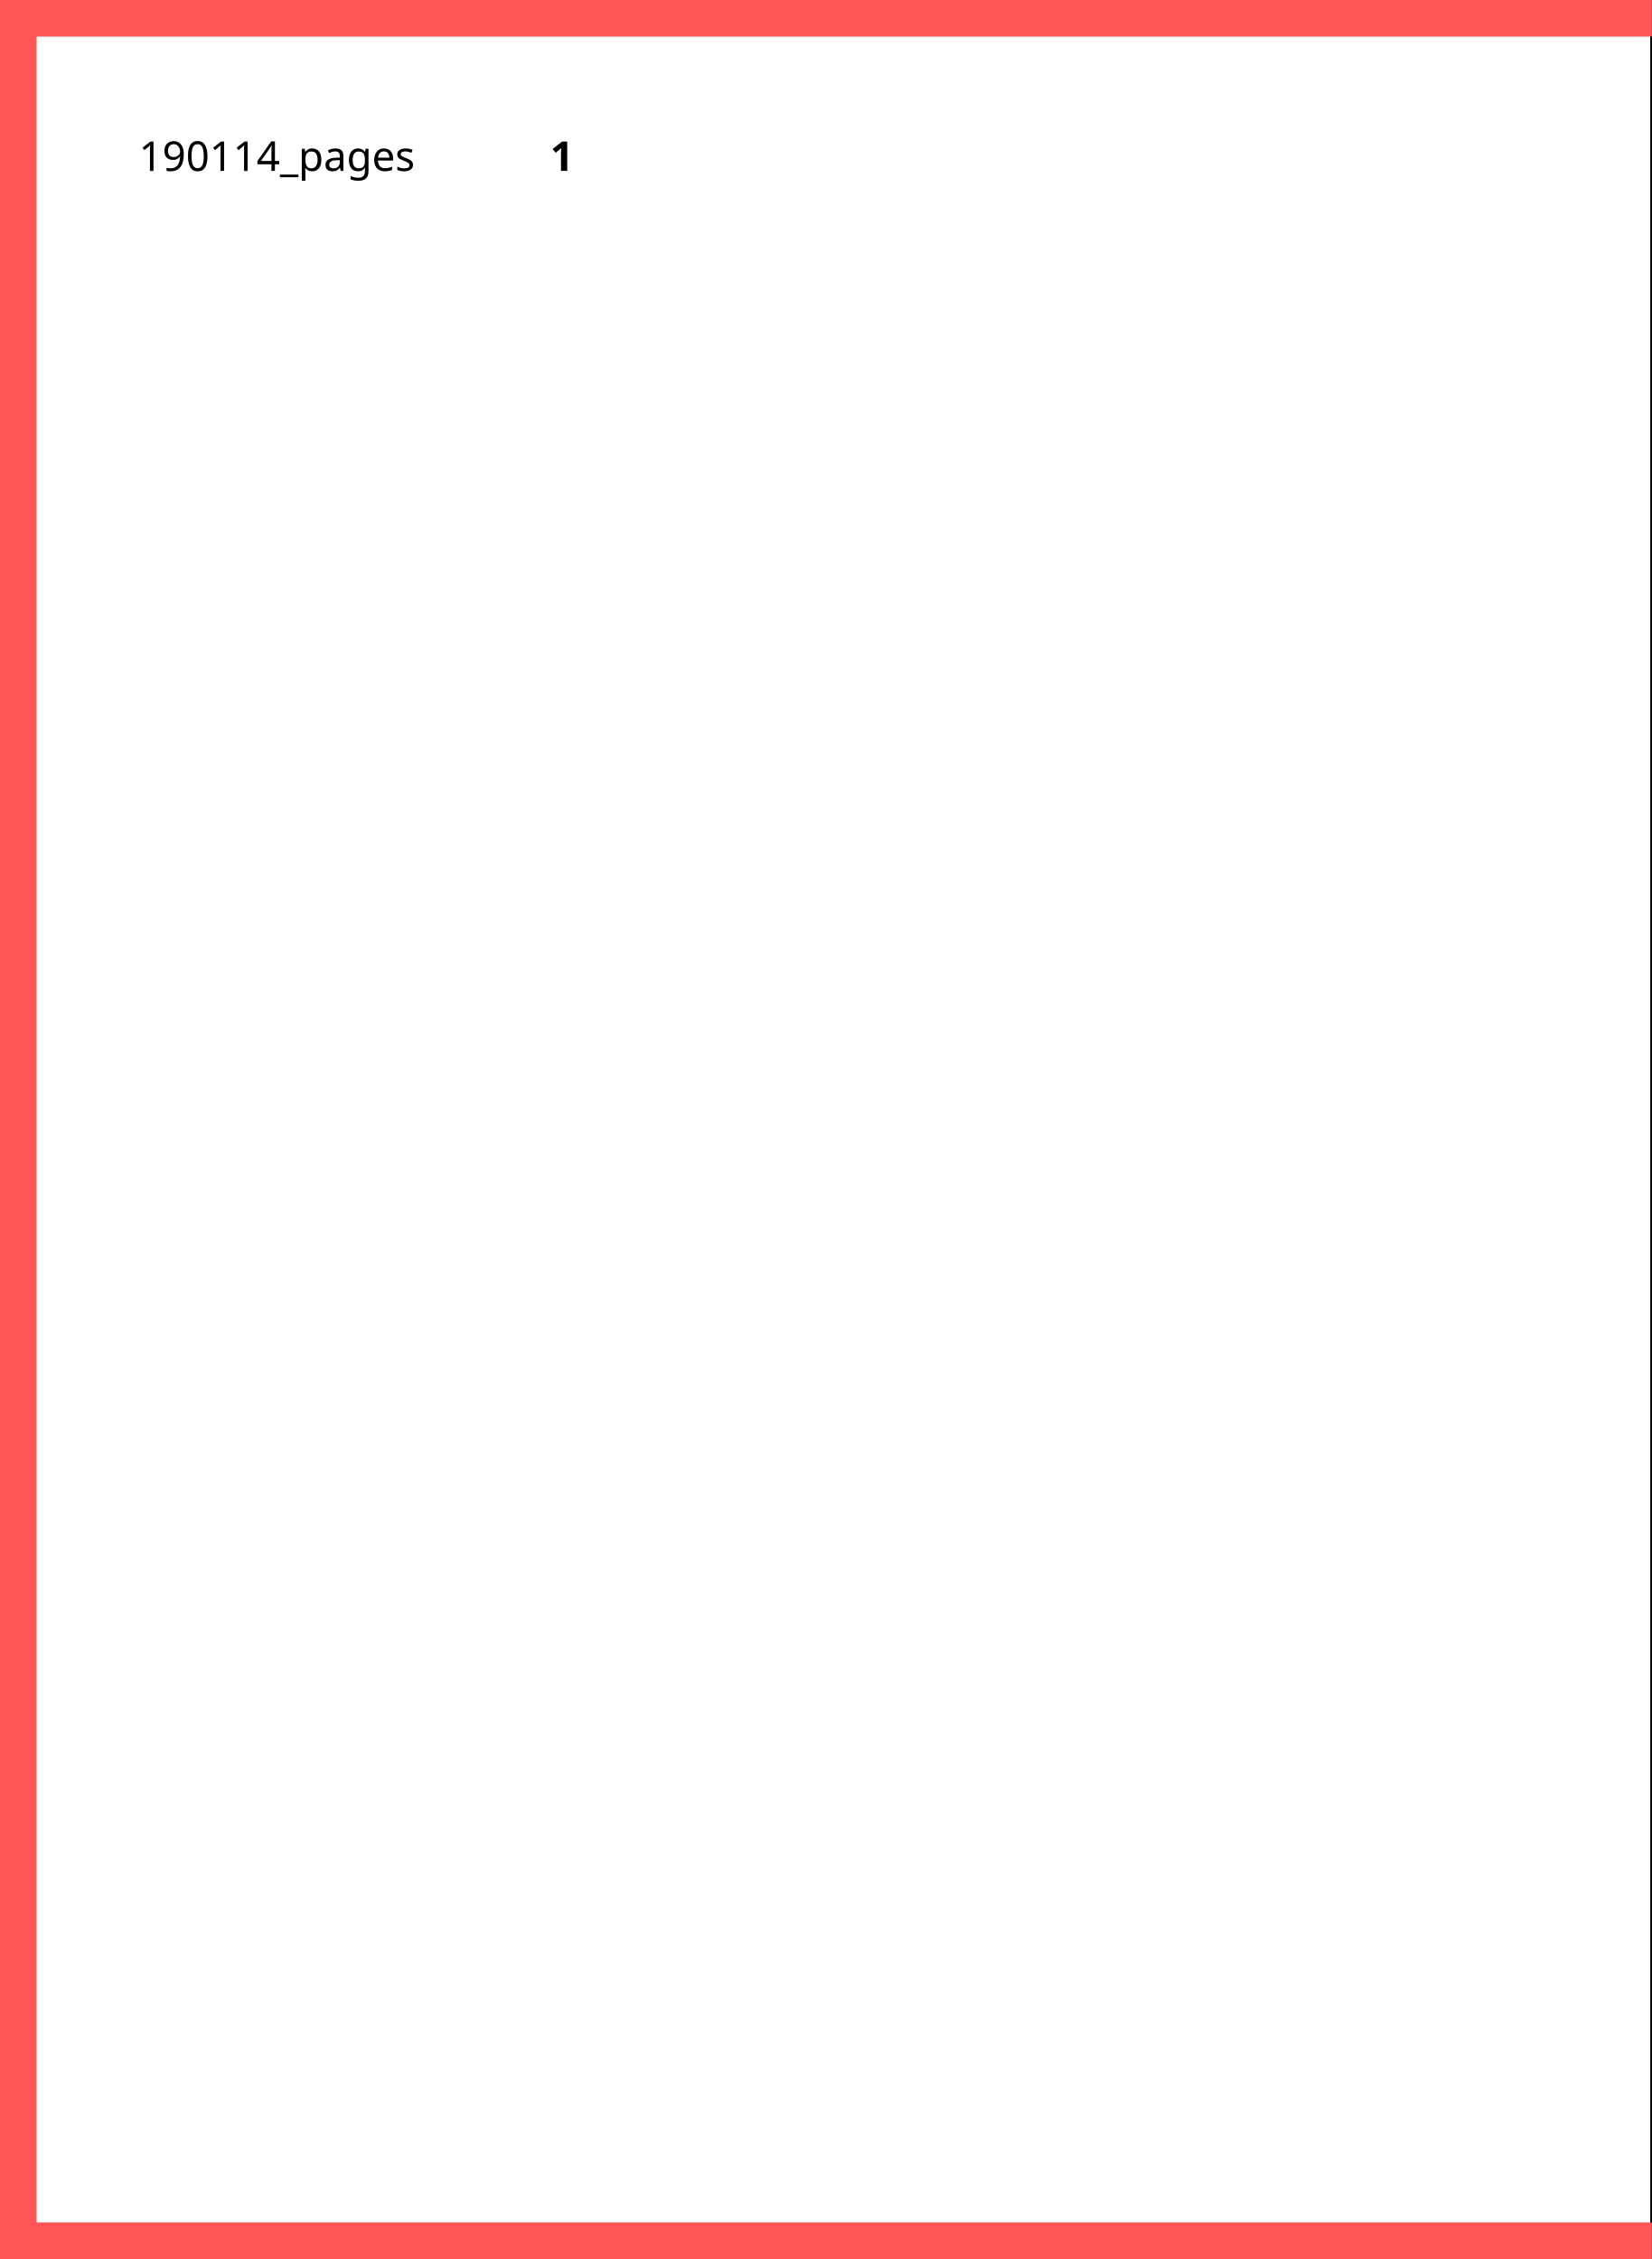
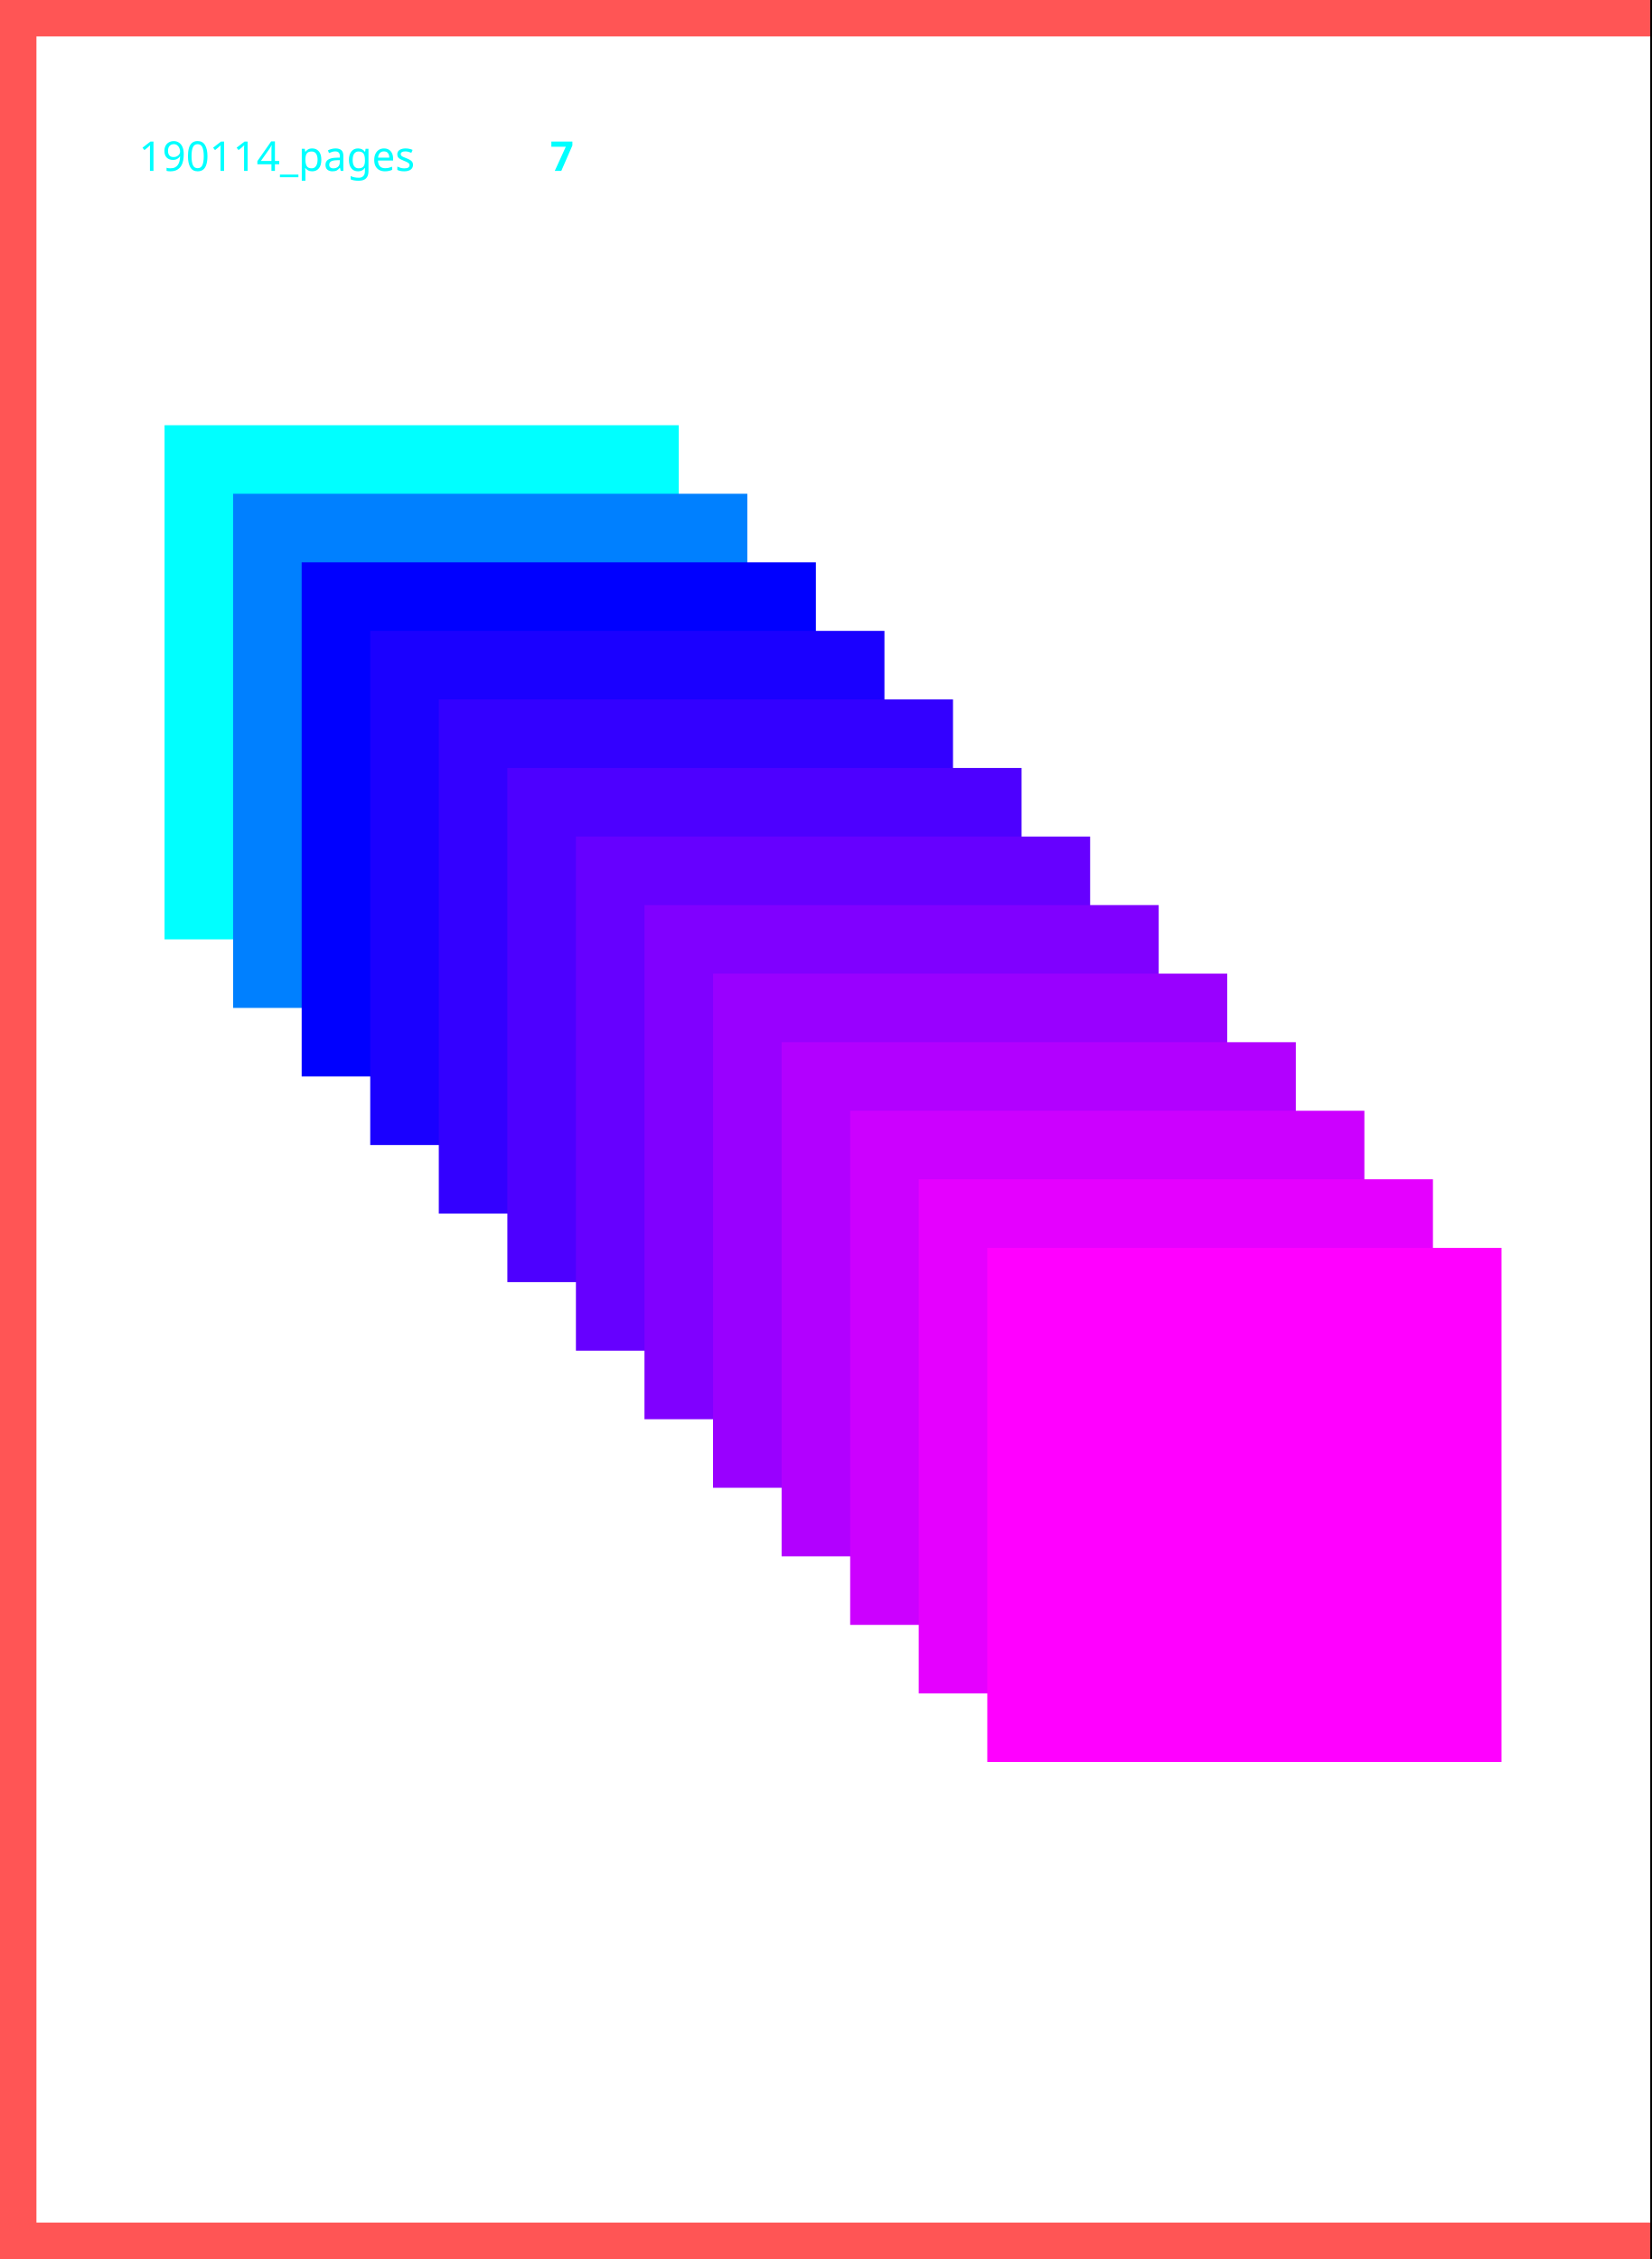
<svg xmlns="http://www.w3.org/2000/svg" id="svg2" version="1.1" width="481.89" height="659.055" xml:space="preserve">
  <defs id="defs6" />
  <g id="layer1" style="display:inline" transform="translate(0,4.7460937e-6)">
    <path style="fill:#ff5555;stroke:none" d="m 481.89,-1.5000001e-6 481.89,0 0,659.055 -481.89,0 z" id="evenplus" />
    <path id="oddplus" d="m -1.9e-5,-1.5000001e-6 481.89,0 0,659.055 -481.89,0 z" style="fill:#ff5555;stroke:none" />
    <path id="even" d="m 481.89,10.63 471.26,0 0,637.795 -471.26,0 z" style="fill:#ffffff;stroke:none" />
    <path id="odd" d="m 10.63,10.63 471.26,0 0,637.795 -471.26,0 z" style="fill:#ffffff;stroke:none" />
    <path style="fill:none;stroke:#000000;stroke-width:1" d="m 481.89,669.055 0,-679.055" id="bind" />
  </g>
-   <g transform="translate(0,4.7460937e-6)" style="display:inline" id="g3115">
+   <g transform="translate(0,4.7460937e-6)" style="display:none" id="g3115">
    <path style="fill:#ff5555;stroke:none" d="m 0,0 0,659.062 481.875,0 0,-10.625 -471.25,0 0,-637.812 471.25,0 L 481.875,0 0,0 z" transform="translate(0,-4.7460937e-6)" id="path3119" />
  </g>
  <g id="g3131" style="display:none" transform="translate(0,4.7460937e-6)" />
  <g transform="translate(0,4.7460937e-6)" style="display:none" id="g3147">
    <path style="fill:#ff5555;stroke:none" d="m 481.875,0 0,10.625 471.281,0 0,637.812 -471.281,0 0,10.625 481.906,0 L 963.781,0 481.875,0 z" transform="translate(0,-4.7460937e-6)" id="path3149" />
    <path style="fill:#ff5555;stroke:none" d="m 0,0 0,659.062 481.875,0 0,-10.625 -471.25,0 0,-637.812 471.25,0 L 481.875,0 0,0 z" transform="translate(0,-4.7460937e-6)" id="path3151" />
  </g>
-   <g id="g3163" style="display:none" transform="translate(0,4.7460937e-6)">
-     <path style="fill:#ff5555;stroke:none" d="m 481.875,0 0,10.625 471.281,0 0,637.812 -471.281,0 0,10.625 481.906,0 L 963.781,0 481.875,0 z" transform="translate(0,-4.7460937e-6)" id="path3165" />
-     <path style="fill:#ff5555;stroke:none" d="m 0,0 0,659.062 481.875,0 0,-10.625 -471.25,0 0,-637.812 471.25,0 L 481.875,0 0,0 z" transform="translate(0,-4.7460937e-6)" id="path3167" />
-   </g>
-   <g id="layer4">
+   <g id="layer4" style="display:none">
    <path id="path3084-3" d="m 857.51,329.528 c 0,77.315 -62.676,139.99 -139.99,139.99 -77.315,0 -139.99,-62.676 -139.99,-139.99 0,-77.315 62.676,-139.99 139.99,-139.99 77.315,0 139.99,62.676 139.99,139.99 z" style="color:#000000;fill:#ff00ff;fill-opacity:1;fill-rule:nonzero;stroke:none;stroke-width:1px;marker:none;visibility:visible;display:inline;overflow:visible;enable-background:accumulate" />
  </g>
-   <g id="layer2" style="display:inline">
+   <g id="layer2" style="display:none">
    <text xml:space="preserve" style="font-size:12px;font-style:normal;font-variant:normal;font-weight:normal;font-stretch:normal;text-align:start;line-height:100%;letter-spacing:0px;word-spacing:0px;writing-mode:lr-tb;text-anchor:start;fill:#000000;fill-opacity:1;stroke:none;font-family:Sans;-inkscape-font-specification:Sans" x="40.503" y="49.854" id="text3022">
      <tspan id="tspan3024" x="40.503" y="49.854">190114_pages</tspan>
    </text>
    <text id="text3026" y="49.854" x="160.503" style="font-size:12px;font-style:normal;font-variant:normal;font-weight:bold;font-stretch:normal;text-align:start;line-height:100%;letter-spacing:0px;word-spacing:0px;writing-mode:lr-tb;text-anchor:start;fill:#000000;fill-opacity:1;stroke:none;font-family:Sans;-inkscape-font-specification:Sans Bold" xml:space="preserve">
      <tspan y="49.854" x="160.503" id="tspan3028">1</tspan>
    </text>
    <text id="text3030" y="49.854" x="795.503" style="font-size:12px;font-style:normal;font-variant:normal;font-weight:normal;font-stretch:normal;text-align:start;line-height:100%;letter-spacing:0px;word-spacing:0px;writing-mode:lr-tb;text-anchor:start;fill:#ff00ff;fill-opacity:1;stroke:none;font-family:Sans;-inkscape-font-specification:Sans" xml:space="preserve">
      <tspan y="49.854" x="795.503" id="tspan3032">190114_pages</tspan>
    </text>
    <text xml:space="preserve" style="font-size:12px;font-style:normal;font-variant:normal;font-weight:bold;font-stretch:normal;text-align:start;line-height:100%;letter-spacing:0px;word-spacing:0px;writing-mode:lr-tb;text-anchor:start;fill:#ff00ff;fill-opacity:1;stroke:none;font-family:Sans;-inkscape-font-specification:Sans Bold" x="915.503" y="49.854" id="text3034">
      <tspan id="tspan3036" x="915.503" y="49.854">2</tspan>
    </text>
  </g>
  <g id="layer3" style="display:none">
    <path style="color:#000000;fill:#00ffff;fill-opacity:1;fill-rule:nonzero;stroke:none;stroke-width:1px;marker:none;visibility:visible;display:inline;overflow:visible;enable-background:accumulate" d="m 386.25,329.528 c 0,77.315 -62.676,139.99 -139.99,139.99 -77.315,0 -139.99,-62.676 -139.99,-139.99 0,-77.315 62.676,-139.99 139.99,-139.99 77.315,0 139.99,62.676 139.99,139.99 z" id="path3081" />
    <path id="path3084" d="m 857.51,329.528 c 0,77.315 -62.676,139.99 -139.99,139.99 -77.315,0 -139.99,-62.676 -139.99,-139.99 0,-77.315 62.676,-139.99 139.99,-139.99 77.315,0 139.99,62.676 139.99,139.99 z" style="color:#000000;fill:#ffff00;fill-opacity:1;fill-rule:nonzero;stroke:none;stroke-width:1px;marker:none;visibility:visible;display:inline;overflow:visible;enable-background:accumulate" />
  </g>
  <g id="g3012" style="display:none">
    <text xml:space="preserve" style="font-size:12px;font-style:normal;font-variant:normal;font-weight:normal;font-stretch:normal;text-align:start;line-height:100%;letter-spacing:0px;word-spacing:0px;writing-mode:lr-tb;text-anchor:start;fill:#00ffff;fill-opacity:1;stroke:none;display:inline;font-family:Sans;-inkscape-font-specification:Sans" x="40.503" y="49.854" id="text3022-0">
      <tspan id="tspan3024-1" x="40.503" y="49.854">190114_pages</tspan>
    </text>
    <text id="text3026-1" y="49.854" x="160.503" style="font-size:12px;font-style:normal;font-variant:normal;font-weight:bold;font-stretch:normal;text-align:start;line-height:100%;letter-spacing:0px;word-spacing:0px;writing-mode:lr-tb;text-anchor:start;fill:#00ffff;fill-opacity:1;stroke:none;display:inline;font-family:Sans;-inkscape-font-specification:Sans Bold" xml:space="preserve">
      <tspan y="49.854" x="160.503" id="tspan3028-0">3</tspan>
    </text>
    <text id="text3030-1" y="49.854" x="795.503" style="font-size:12px;font-style:normal;font-variant:normal;font-weight:normal;font-stretch:normal;text-align:start;line-height:100%;letter-spacing:0px;word-spacing:0px;writing-mode:lr-tb;text-anchor:start;fill:#ffff00;fill-opacity:1;stroke:none;display:inline;font-family:Sans;-inkscape-font-specification:Sans" xml:space="preserve">
      <tspan y="49.854" x="795.503" id="tspan3032-8">190114_pages</tspan>
    </text>
    <text xml:space="preserve" style="font-size:12px;font-style:normal;font-variant:normal;font-weight:bold;font-stretch:normal;text-align:start;line-height:100%;letter-spacing:0px;word-spacing:0px;writing-mode:lr-tb;text-anchor:start;fill:#ffff00;fill-opacity:1;stroke:none;display:inline;font-family:Sans;-inkscape-font-specification:Sans Bold" x="915.503" y="49.854" id="text3034-7">
      <tspan id="tspan3036-5" x="915.503" y="49.854">4</tspan>
    </text>
  </g>
  <g style="display:none" id="g3079">
    <text id="text3081" y="49.854" x="40.503" style="font-size:12px;font-style:normal;font-variant:normal;font-weight:normal;font-stretch:normal;text-align:start;line-height:100%;letter-spacing:0px;word-spacing:0px;writing-mode:lr-tb;text-anchor:start;fill:#000000;fill-opacity:1;stroke:none;display:inline;font-family:Sans;-inkscape-font-specification:Sans" xml:space="preserve">
      <tspan y="49.854" x="40.503" id="tspan3083">190114_pages</tspan>
    </text>
    <text xml:space="preserve" style="font-size:12px;font-style:normal;font-variant:normal;font-weight:bold;font-stretch:normal;text-align:start;line-height:100%;letter-spacing:0px;word-spacing:0px;writing-mode:lr-tb;text-anchor:start;fill:#000000;fill-opacity:1;stroke:none;display:inline;font-family:Sans;-inkscape-font-specification:Sans Bold" x="160.503" y="49.854" id="text3085">
      <tspan id="tspan3087" x="160.503" y="49.854">5</tspan>
    </text>
    <text xml:space="preserve" style="font-size:12px;font-style:normal;font-variant:normal;font-weight:normal;font-stretch:normal;text-align:start;line-height:100%;letter-spacing:0px;word-spacing:0px;writing-mode:lr-tb;text-anchor:start;fill:#000000;fill-opacity:1;stroke:none;display:inline;font-family:Sans;-inkscape-font-specification:Sans" x="795.503" y="49.854" id="text3089">
      <tspan id="tspan3091" x="795.503" y="49.854">190114_pages</tspan>
    </text>
    <text id="text3093" y="49.854" x="915.503" style="font-size:12px;font-style:normal;font-variant:normal;font-weight:bold;font-stretch:normal;text-align:start;line-height:100%;letter-spacing:0px;word-spacing:0px;writing-mode:lr-tb;text-anchor:start;fill:#000000;fill-opacity:1;stroke:none;display:inline;font-family:Sans;-inkscape-font-specification:Sans Bold" xml:space="preserve">
      <tspan y="49.854" x="915.503" id="tspan3095">6</tspan>
    </text>
  </g>
-   <g id="g3097" style="display:none">
-     <text xml:space="preserve" style="font-size:12px;font-style:normal;font-variant:normal;font-weight:normal;font-stretch:normal;text-align:start;line-height:100%;letter-spacing:0px;word-spacing:0px;writing-mode:lr-tb;text-anchor:start;fill:#000000;fill-opacity:1;stroke:none;display:inline;font-family:Sans;-inkscape-font-specification:Sans" x="40.503" y="49.854" id="text3099">
+   <g id="g3163" style="display:inline" transform="translate(0,4.7460937e-6)">
+     <path id="path3887" d="m 198,274.055 -150,0 0,-150 150,0 z" style="color:#000000;fill:#00ffff;fill-opacity:1;fill-rule:nonzero;stroke:none;stroke-width:5;marker:none;visibility:visible;display:inline;overflow:visible;enable-background:accumulate" />
+     <path style="color:#000000;fill:#0080ff;fill-opacity:1;fill-rule:nonzero;stroke:none;stroke-width:5;marker:none;visibility:visible;display:inline;overflow:visible;enable-background:accumulate" d="m 218,294.055 -150,0 0,-150 150,0 z" id="path3885" />
+     <path id="path3883" d="m 238,314.055 -150,0 0,-150 150,0 z" style="color:#000000;fill:#0000ff;fill-opacity:1;fill-rule:nonzero;stroke:none;stroke-width:5;marker:none;visibility:visible;display:inline;overflow:visible;enable-background:accumulate" />
+     <path style="color:#000000;fill:#1a00ff;fill-opacity:1;fill-rule:nonzero;stroke:none;stroke-width:5;marker:none;visibility:visible;display:inline;overflow:visible;enable-background:accumulate" d="m 258,334.055 -150,0 0,-150 150,0 z" id="path3881" />
+     <path id="path3879" d="m 278,354.055 -150,0 0,-150 150,0 z" style="color:#000000;fill:#3300ff;fill-opacity:1;fill-rule:nonzero;stroke:none;stroke-width:5;marker:none;visibility:visible;display:inline;overflow:visible;enable-background:accumulate" />
+     <path style="color:#000000;fill:#4d00ff;fill-opacity:1;fill-rule:nonzero;stroke:none;stroke-width:5;marker:none;visibility:visible;display:inline;overflow:visible;enable-background:accumulate" d="m 298,374.055 -150,0 0,-150 150,0 z" id="path3877" />
+     <path id="path3875" d="m 318,394.055 -150,0 0,-150 150,0 z" style="color:#000000;fill:#6600ff;fill-opacity:1;fill-rule:nonzero;stroke:none;stroke-width:5;marker:none;visibility:visible;display:inline;overflow:visible;enable-background:accumulate" />
+     <path style="color:#000000;fill:#8000ff;fill-opacity:1;fill-rule:nonzero;stroke:none;stroke-width:5;marker:none;visibility:visible;display:inline;overflow:visible;enable-background:accumulate" d="m 338,414.055 -150,0 0,-150 150,0 z" id="path3873" />
+     <path id="path3871" d="m 358,434.055 -150,0 0,-150 150,0 z" style="color:#000000;fill:#9900ff;fill-opacity:1;fill-rule:nonzero;stroke:none;stroke-width:5;marker:none;visibility:visible;display:inline;overflow:visible;enable-background:accumulate" />
+     <path style="color:#000000;fill:#000000;stroke:none;stroke-width:5;marker:none;visibility:visible;display:inline;overflow:visible;enable-background:accumulate" d="m 529,124.055 150,0 0,150 -150,0 z" id="rect3049" />
+     <path id="path3070" d="m 549,144.055 150,0 0,150 -150,0 z" style="color:#000000;fill:#4d4d4d;stroke:none;stroke-width:5;marker:none;visibility:visible;display:inline;overflow:visible;enable-background:accumulate" />
+     <path style="color:#000000;fill:#b3b3b3;stroke:none;stroke-width:5;marker:none;visibility:visible;display:inline;overflow:visible;enable-background:accumulate" d="m 569,164.055 150,0 0,150 -150,0 z" id="path3072" />
+     <path id="path3074" d="m 589,184.055 150,0 0,150 -150,0 z" style="color:#000000;fill:#00ffff;stroke:none;stroke-width:5;marker:none;visibility:visible;display:inline;overflow:visible;enable-background:accumulate" />
+     <path style="color:#000000;fill:#ff00ff;stroke:none;stroke-width:5;marker:none;visibility:visible;display:inline;overflow:visible;enable-background:accumulate" d="m 609,204.055 150,0 0,150 -150,0 z" id="path3076" />
+     <path id="path3078" d="m 629,224.055 150,0 0,150 -150,0 z" style="color:#000000;fill:#ffff00;stroke:none;stroke-width:5;marker:none;visibility:visible;display:inline;overflow:visible;enable-background:accumulate" />
+     <path style="color:#000000;fill:#e6e6e6;stroke:none;stroke-width:5;marker:none;visibility:visible;display:inline;overflow:visible;enable-background:accumulate" d="m 649,244.055 150,0 0,150 -150,0 z" id="path3080" />
+     <path id="path3082" d="m 669,264.055 150,0 0,150 -150,0 z" style="color:#000000;fill:#ffff00;stroke:none;stroke-width:5;marker:none;visibility:visible;display:inline;overflow:visible;enable-background:accumulate" />
+     <path style="color:#000000;fill:#ff0000;stroke:none;stroke-width:5;marker:none;visibility:visible;display:inline;overflow:visible;enable-background:accumulate" d="m 689,284.055 150,0 0,150 -150,0 z" id="path3085" />
+     <path id="path3087" d="m 709,304.055 150,0 0,150 -150,0 z" style="color:#000000;fill:#e6e6e6;stroke:none;stroke-width:5;marker:none;visibility:visible;display:inline;overflow:visible;enable-background:accumulate" />
+     <path style="color:#000000;fill:#ff0000;stroke:none;stroke-width:5;marker:none;visibility:visible;display:inline;overflow:visible;enable-background:accumulate" d="m 729,324.055 150,0 0,150 -150,0 z" id="path3089" />
+     <path id="path3091" d="m 749,344.055 150,0 0,150 -150,0 z" style="color:#000000;fill:#00ff00;fill-opacity:1;stroke:none;stroke-width:5;marker:none;visibility:visible;display:inline;overflow:visible;enable-background:accumulate" />
+     <path style="color:#000000;fill:#0000ff;fill-opacity:1;stroke:none;stroke-width:5;marker:none;visibility:visible;display:inline;overflow:visible;enable-background:accumulate" d="m 769,364.055 150,0 0,150 -150,0 z" id="path3093" />
+     <path style="color:#000000;fill:#b200ff;fill-opacity:1;fill-rule:nonzero;stroke:none;stroke-width:5;marker:none;visibility:visible;display:inline;overflow:visible;enable-background:accumulate" d="m 378,454.055 -150,0 0,-150 150,0 z" id="path3869" />
+     <path id="path3867" d="m 398,474.055 -150,0 0,-150 150,0 z" style="color:#000000;fill:#cc00ff;fill-opacity:1;fill-rule:nonzero;stroke:none;stroke-width:5;marker:none;visibility:visible;display:inline;overflow:visible;enable-background:accumulate" />
+     <path style="color:#000000;fill:#e500ff;fill-opacity:1;fill-rule:nonzero;stroke:none;stroke-width:5;marker:none;visibility:visible;display:inline;overflow:visible;enable-background:accumulate" d="m 418,494.055 -150,0 0,-150 150,0 z" id="path3865" />
+     <path id="path3863" d="m 438,514.055 -150,0 0,-150 150,0 z" style="color:#000000;fill:#ff00ff;fill-opacity:1;stroke:none;stroke-width:5;marker:none;visibility:visible;display:inline;overflow:visible;enable-background:accumulate" />
+   </g>
+   <g id="g3097" style="display:inline">
+     <text xml:space="preserve" style="font-size:12px;font-style:normal;font-variant:normal;font-weight:normal;font-stretch:normal;text-align:start;line-height:100%;letter-spacing:0px;word-spacing:0px;writing-mode:lr-tb;text-anchor:start;fill:#00ffff;fill-opacity:1;stroke:none;display:inline;font-family:Sans;-inkscape-font-specification:Sans" x="40.503" y="49.854" id="text3099">
      <tspan id="tspan3101" x="40.503" y="49.854">190114_pages</tspan>
    </text>
-     <text id="text3103" y="49.854" x="160.503" style="font-size:12px;font-style:normal;font-variant:normal;font-weight:bold;font-stretch:normal;text-align:start;line-height:100%;letter-spacing:0px;word-spacing:0px;writing-mode:lr-tb;text-anchor:start;fill:#000000;fill-opacity:1;stroke:none;display:inline;font-family:Sans;-inkscape-font-specification:Sans Bold" xml:space="preserve">
+     <text id="text3103" y="49.854" x="160.503" style="font-size:12px;font-style:normal;font-variant:normal;font-weight:bold;font-stretch:normal;text-align:start;line-height:100%;letter-spacing:0px;word-spacing:0px;writing-mode:lr-tb;text-anchor:start;fill:#00ffff;fill-opacity:1;stroke:none;display:inline;font-family:Sans;-inkscape-font-specification:Sans Bold" xml:space="preserve">
      <tspan y="49.854" x="160.503" id="tspan3105">7</tspan>
    </text>
    <text id="text3107" y="49.854" x="795.503" style="font-size:12px;font-style:normal;font-variant:normal;font-weight:normal;font-stretch:normal;text-align:start;line-height:100%;letter-spacing:0px;word-spacing:0px;writing-mode:lr-tb;text-anchor:start;fill:#000000;fill-opacity:1;stroke:none;display:inline;font-family:Sans;-inkscape-font-specification:Sans" xml:space="preserve">
      <tspan y="49.854" x="795.503" id="tspan3109">190114_pages</tspan>
    </text>
    <text xml:space="preserve" style="font-size:12px;font-style:normal;font-variant:normal;font-weight:bold;font-stretch:normal;text-align:start;line-height:100%;letter-spacing:0px;word-spacing:0px;writing-mode:lr-tb;text-anchor:start;fill:#000000;fill-opacity:1;stroke:none;display:inline;font-family:Sans;-inkscape-font-specification:Sans Bold" x="915.503" y="49.854" id="text3111">
      <tspan id="tspan3113" x="915.503" y="49.854">8</tspan>
    </text>
  </g>
+   <g id="layer5" style="display:none">
+     <path id="path3887-3" d="m 198,274.055 -150,0 0,-150 150,0 z" style="color:#000000;fill:#000000;fill-opacity:1;fill-rule:nonzero;stroke:none;stroke-width:5;marker:none;visibility:visible;display:inline;overflow:visible;enable-background:accumulate" />
+     <path style="color:#000000;fill:#1a1a1a;fill-opacity:1;fill-rule:nonzero;stroke:none;stroke-width:5;marker:none;visibility:visible;display:inline;overflow:visible;enable-background:accumulate" d="m 218,294.055 -150,0 0,-150 150,0 z" id="path3885-6" />
+     <path id="path3883-7" d="m 238,314.055 -150,0 0,-150 150,0 z" style="color:#000000;fill:#333333;fill-opacity:1;fill-rule:nonzero;stroke:none;stroke-width:5;marker:none;visibility:visible;display:inline;overflow:visible;enable-background:accumulate" />
+     <path style="color:#000000;fill:#4d4d4d;fill-opacity:1;fill-rule:nonzero;stroke:none;stroke-width:5;marker:none;visibility:visible;display:inline;overflow:visible;enable-background:accumulate" d="m 258,334.055 -150,0 0,-150 150,0 z" id="path3881-5" />
+     <path id="path3879-3" d="m 278,354.055 -150,0 0,-150 150,0 z" style="color:#000000;fill:#666666;fill-opacity:1;fill-rule:nonzero;stroke:none;stroke-width:5;marker:none;visibility:visible;display:inline;overflow:visible;enable-background:accumulate" />
+     <path style="color:#000000;fill:#808080;fill-opacity:1;fill-rule:nonzero;stroke:none;stroke-width:5;marker:none;visibility:visible;display:inline;overflow:visible;enable-background:accumulate" d="m 298,374.055 -150,0 0,-150 150,0 z" id="path3877-5" />
+     <path id="path3875-6" d="m 318,394.055 -150,0 0,-150 150,0 z" style="color:#000000;fill:#8c8c8c;fill-opacity:1;fill-rule:nonzero;stroke:none;stroke-width:5;marker:none;visibility:visible;display:inline;overflow:visible;enable-background:accumulate" />
+     <path style="color:#000000;fill:#999999;fill-opacity:1;fill-rule:nonzero;stroke:none;stroke-width:5;marker:none;visibility:visible;display:inline;overflow:visible;enable-background:accumulate" d="m 338,414.055 -150,0 0,-150 150,0 z" id="path3873-2" />
+     <path id="path3871-9" d="m 358,434.055 -150,0 0,-150 150,0 z" style="color:#000000;fill:#a6a6a6;fill-opacity:1;fill-rule:nonzero;stroke:none;stroke-width:5;marker:none;visibility:visible;display:inline;overflow:visible;enable-background:accumulate" />
+     <path style="color:#000000;fill:#b2b2b2;fill-opacity:1;fill-rule:nonzero;stroke:none;stroke-width:5;marker:none;visibility:visible;display:inline;overflow:visible;enable-background:accumulate" d="m 378,454.055 -150,0 0,-150 150,0 z" id="path3869-7" />
+     <path id="path3867-9" d="m 398,474.055 -150,0 0,-150 150,0 z" style="color:#000000;fill:#bfbfbf;fill-opacity:1;fill-rule:nonzero;stroke:none;stroke-width:5;marker:none;visibility:visible;display:inline;overflow:visible;enable-background:accumulate" />
+     <path style="color:#000000;fill:#cccccc;fill-opacity:1;fill-rule:nonzero;stroke:none;stroke-width:5;marker:none;visibility:visible;display:inline;overflow:visible;enable-background:accumulate" d="m 418,494.055 -150,0 0,-150 150,0 z" id="path3865-2" />
+     <path id="path3863-0" d="m 438,514.055 -150,0 0,-150 150,0 z" style="color:#000000;fill:#e5e5e5;fill-opacity:1;stroke:none;stroke-width:5;marker:none;visibility:visible;display:inline;overflow:visible;enable-background:accumulate" />
+   </g>
+   <g id="layer7" style="display:none">
+     <path style="color:#000000;fill:#ffff00;fill-opacity:1;fill-rule:nonzero;stroke:none;stroke-width:5;marker:none;visibility:visible;display:inline;overflow:visible;enable-background:accumulate" d="m 768,364.055 150,0 0,150 -150,0 z" id="path3958" />
+     <path id="path3960" d="m 748,344.055 150,0 0,150 -150,0 z" style="color:#000000;fill:#ffff1a;fill-opacity:1;fill-rule:nonzero;stroke:none;stroke-width:5;marker:none;visibility:visible;display:inline;overflow:visible;enable-background:accumulate" />
+     <path style="color:#000000;fill:#ffff33;fill-opacity:1;fill-rule:nonzero;stroke:none;stroke-width:5;marker:none;visibility:visible;display:inline;overflow:visible;enable-background:accumulate" d="m 728,324.055 150,0 0,150 -150,0 z" id="path3962" />
+     <path id="path3964" d="m 708,304.055 150,0 0,150 -150,0 z" style="color:#000000;fill:#ffff4d;fill-opacity:1;fill-rule:nonzero;stroke:none;stroke-width:5;marker:none;visibility:visible;display:inline;overflow:visible;enable-background:accumulate" />
+     <path style="color:#000000;fill:#ffff66;fill-opacity:1;fill-rule:nonzero;stroke:none;stroke-width:5;marker:none;visibility:visible;display:inline;overflow:visible;enable-background:accumulate" d="m 688,284.055 150,0 0,150 -150,0 z" id="path3966" />
+     <path id="path3968" d="m 668,264.055 150,0 0,150 -150,0 z" style="color:#000000;fill:#ffff80;fill-opacity:1;fill-rule:nonzero;stroke:none;stroke-width:5;marker:none;visibility:visible;display:inline;overflow:visible;enable-background:accumulate" />
+     <path style="color:#000000;fill:#ffff8c;fill-opacity:1;fill-rule:nonzero;stroke:none;stroke-width:5;marker:none;visibility:visible;display:inline;overflow:visible;enable-background:accumulate" d="m 648,244.055 150,0 0,150 -150,0 z" id="path3970" />
+     <path id="path3972" d="m 628,224.055 150,0 0,150 -150,0 z" style="color:#000000;fill:#ffff99;fill-opacity:1;fill-rule:nonzero;stroke:none;stroke-width:5;marker:none;visibility:visible;display:inline;overflow:visible;enable-background:accumulate" />
+     <path style="color:#000000;fill:#ffffa6;fill-opacity:1;fill-rule:nonzero;stroke:none;stroke-width:5;marker:none;visibility:visible;display:inline;overflow:visible;enable-background:accumulate" d="m 608,204.055 150,0 0,150 -150,0 z" id="path3974" />
+     <path id="path3976" d="m 588,184.055 150,0 0,150 -150,0 z" style="color:#000000;fill:#ffffb2;fill-opacity:1;fill-rule:nonzero;stroke:none;stroke-width:5;marker:none;visibility:visible;display:inline;overflow:visible;enable-background:accumulate" />
+     <path style="color:#000000;fill:#ffffbf;fill-opacity:1;fill-rule:nonzero;stroke:none;stroke-width:5;marker:none;visibility:visible;display:inline;overflow:visible;enable-background:accumulate" d="m 568,164.055 150,0 0,150 -150,0 z" id="path3978" />
+     <path id="path3980" d="m 548,144.055 150,0 0,150 -150,0 z" style="color:#000000;fill:#ffffcc;fill-opacity:1;fill-rule:nonzero;stroke:none;stroke-width:5;marker:none;visibility:visible;display:inline;overflow:visible;enable-background:accumulate" />
+     <path style="color:#000000;fill:#ffffe5;fill-opacity:1;stroke:none;stroke-width:5;marker:none;visibility:visible;display:inline;overflow:visible;enable-background:accumulate" d="m 528,124.055 150,0 0,150 -150,0 z" id="path3982" />
+   </g>
+   <g id="g3245" style="display:none">
+     <path style="color:#000000;fill:#000000;fill-opacity:1;fill-rule:nonzero;stroke:none;stroke-width:5;marker:none;visibility:visible;display:inline;overflow:visible;enable-background:accumulate" d="m 768,364.055 150,0 0,150 -150,0 z" id="path3247" />
+     <path id="path3249" d="m 748,344.055 150,0 0,150 -150,0 z" style="color:#000000;fill:#1a1a1a;fill-opacity:1;fill-rule:nonzero;stroke:none;stroke-width:5;marker:none;visibility:visible;display:inline;overflow:visible;enable-background:accumulate" />
+     <path style="color:#000000;fill:#333333;fill-opacity:1;fill-rule:nonzero;stroke:none;stroke-width:5;marker:none;visibility:visible;display:inline;overflow:visible;enable-background:accumulate" d="m 728,324.055 150,0 0,150 -150,0 z" id="path3251" />
+     <path id="path3253" d="m 708,304.055 150,0 0,150 -150,0 z" style="color:#000000;fill:#4d4d4d;fill-opacity:1;fill-rule:nonzero;stroke:none;stroke-width:5;marker:none;visibility:visible;display:inline;overflow:visible;enable-background:accumulate" />
+     <path style="color:#000000;fill:#666666;fill-opacity:1;fill-rule:nonzero;stroke:none;stroke-width:5;marker:none;visibility:visible;display:inline;overflow:visible;enable-background:accumulate" d="m 688,284.055 150,0 0,150 -150,0 z" id="path3255" />
+     <path id="path3257" d="m 668,264.055 150,0 0,150 -150,0 z" style="color:#000000;fill:#808080;fill-opacity:1;fill-rule:nonzero;stroke:none;stroke-width:5;marker:none;visibility:visible;display:inline;overflow:visible;enable-background:accumulate" />
+     <path style="color:#000000;fill:#8c8c8c;fill-opacity:1;fill-rule:nonzero;stroke:none;stroke-width:5;marker:none;visibility:visible;display:inline;overflow:visible;enable-background:accumulate" d="m 648,244.055 150,0 0,150 -150,0 z" id="path3259" />
+     <path id="path3261" d="m 628,224.055 150,0 0,150 -150,0 z" style="color:#000000;fill:#999999;fill-opacity:1;fill-rule:nonzero;stroke:none;stroke-width:5;marker:none;visibility:visible;display:inline;overflow:visible;enable-background:accumulate" />
+     <path style="color:#000000;fill:#a6a6a6;fill-opacity:1;fill-rule:nonzero;stroke:none;stroke-width:5;marker:none;visibility:visible;display:inline;overflow:visible;enable-background:accumulate" d="m 608,204.055 150,0 0,150 -150,0 z" id="path3263" />
+     <path id="path3265" d="m 588,184.055 150,0 0,150 -150,0 z" style="color:#000000;fill:#b2b2b2;fill-opacity:1;fill-rule:nonzero;stroke:none;stroke-width:5;marker:none;visibility:visible;display:inline;overflow:visible;enable-background:accumulate" />
+     <path style="color:#000000;fill:#bfbfbf;fill-opacity:1;fill-rule:nonzero;stroke:none;stroke-width:5;marker:none;visibility:visible;display:inline;overflow:visible;enable-background:accumulate" d="m 568,164.055 150,0 0,150 -150,0 z" id="path3267" />
+     <path id="path3269" d="m 548,144.055 150,0 0,150 -150,0 z" style="color:#000000;fill:#cccccc;fill-opacity:1;fill-rule:nonzero;stroke:none;stroke-width:5;marker:none;visibility:visible;display:inline;overflow:visible;enable-background:accumulate" />
+     <path style="color:#000000;fill:#e5e5e5;fill-opacity:1;stroke:none;stroke-width:5;marker:none;visibility:visible;display:inline;overflow:visible;enable-background:accumulate" d="m 528,124.055 150,0 0,150 -150,0 z" id="path3271" />
+   </g>
+   <g id="layer6" style="display:none">
+     <text xml:space="preserve" style="font-size:12px;font-style:normal;font-variant:normal;font-weight:normal;font-stretch:normal;text-align:start;line-height:100%;letter-spacing:0px;word-spacing:0px;writing-mode:lr-tb;text-anchor:start;fill:#000000;fill-opacity:1;stroke:none;display:inline;font-family:Sans;-inkscape-font-specification:Sans" x="40.503" y="49.854" id="text3099-3">
+       <tspan id="tspan3101-6" x="40.503" y="49.854">190114_pages</tspan>
+     </text>
+     <text id="text3107-3" y="49.854" x="795.503" style="font-size:12px;font-style:normal;font-variant:normal;font-weight:normal;font-stretch:normal;text-align:start;line-height:100%;letter-spacing:0px;word-spacing:0px;writing-mode:lr-tb;text-anchor:start;fill:#ffff00;fill-opacity:1;stroke:none;display:inline;font-family:Sans;-inkscape-font-specification:Sans" xml:space="preserve">
+       <tspan y="49.854" x="795.503" id="tspan3109-5">190114_pages</tspan>
+     </text>
+     <text id="text3144" y="49.854" x="923.88" style="font-size:12px;font-style:normal;font-variant:normal;font-weight:bold;font-stretch:normal;text-align:end;line-height:100%;letter-spacing:0px;word-spacing:0px;writing-mode:lr-tb;text-anchor:end;fill:#ffff00;fill-opacity:1;stroke:none;display:inline;font-family:Sans;-inkscape-font-specification:Sans Bold" xml:space="preserve">
+       <tspan y="49.854" x="923.88" id="tspan3146">10</tspan>
+     </text>
+     <text xml:space="preserve" style="font-size:12px;font-style:normal;font-variant:normal;font-weight:bold;font-stretch:normal;text-align:end;line-height:100%;letter-spacing:0px;word-spacing:0px;writing-mode:lr-tb;text-anchor:end;fill:#000000;fill-opacity:1;stroke:none;display:inline;font-family:Sans;-inkscape-font-specification:Sans Bold" x="168.889" y="49.854" id="text3140">
+       <tspan id="tspan3142" x="168.889" y="49.854">9</tspan>
+     </text>
+   </g>
+   <g style="display:none" id="g3273">
+     <text id="text3275" y="49.854" x="40.503" style="font-size:12px;font-style:normal;font-variant:normal;font-weight:normal;font-stretch:normal;text-align:start;line-height:100%;letter-spacing:0px;word-spacing:0px;writing-mode:lr-tb;text-anchor:start;fill:#000000;fill-opacity:1;stroke:none;display:inline;font-family:Sans;-inkscape-font-specification:Sans" xml:space="preserve">
+       <tspan y="49.854" x="40.503" id="tspan3277">190114_pages</tspan>
+     </text>
+     <text xml:space="preserve" style="font-size:12px;font-style:normal;font-variant:normal;font-weight:normal;font-stretch:normal;text-align:start;line-height:100%;letter-spacing:0px;word-spacing:0px;writing-mode:lr-tb;text-anchor:start;fill:#000000;fill-opacity:1;stroke:none;display:inline;font-family:Sans;-inkscape-font-specification:Sans" x="795.503" y="49.854" id="text3279">
+       <tspan id="tspan3281" x="795.503" y="49.854">190114_pages</tspan>
+     </text>
+     <text xml:space="preserve" style="font-size:12px;font-style:normal;font-variant:normal;font-weight:bold;font-stretch:normal;text-align:end;line-height:100%;letter-spacing:0px;word-spacing:0px;writing-mode:lr-tb;text-anchor:end;fill:#000000;fill-opacity:1;stroke:none;display:inline;font-family:Sans;-inkscape-font-specification:Sans Bold" x="923.88" y="49.854" id="text3283">
+       <tspan id="tspan3285" x="923.88" y="49.854">10</tspan>
+     </text>
+     <text id="text3287" y="49.854" x="168.889" style="font-size:12px;font-style:normal;font-variant:normal;font-weight:bold;font-stretch:normal;text-align:end;line-height:100%;letter-spacing:0px;word-spacing:0px;writing-mode:lr-tb;text-anchor:end;fill:#000000;fill-opacity:1;stroke:none;display:inline;font-family:Sans;-inkscape-font-specification:Sans Bold" xml:space="preserve">
+       <tspan y="49.854" x="168.889" id="tspan3289">9</tspan>
+     </text>
+   </g>
</svg>
